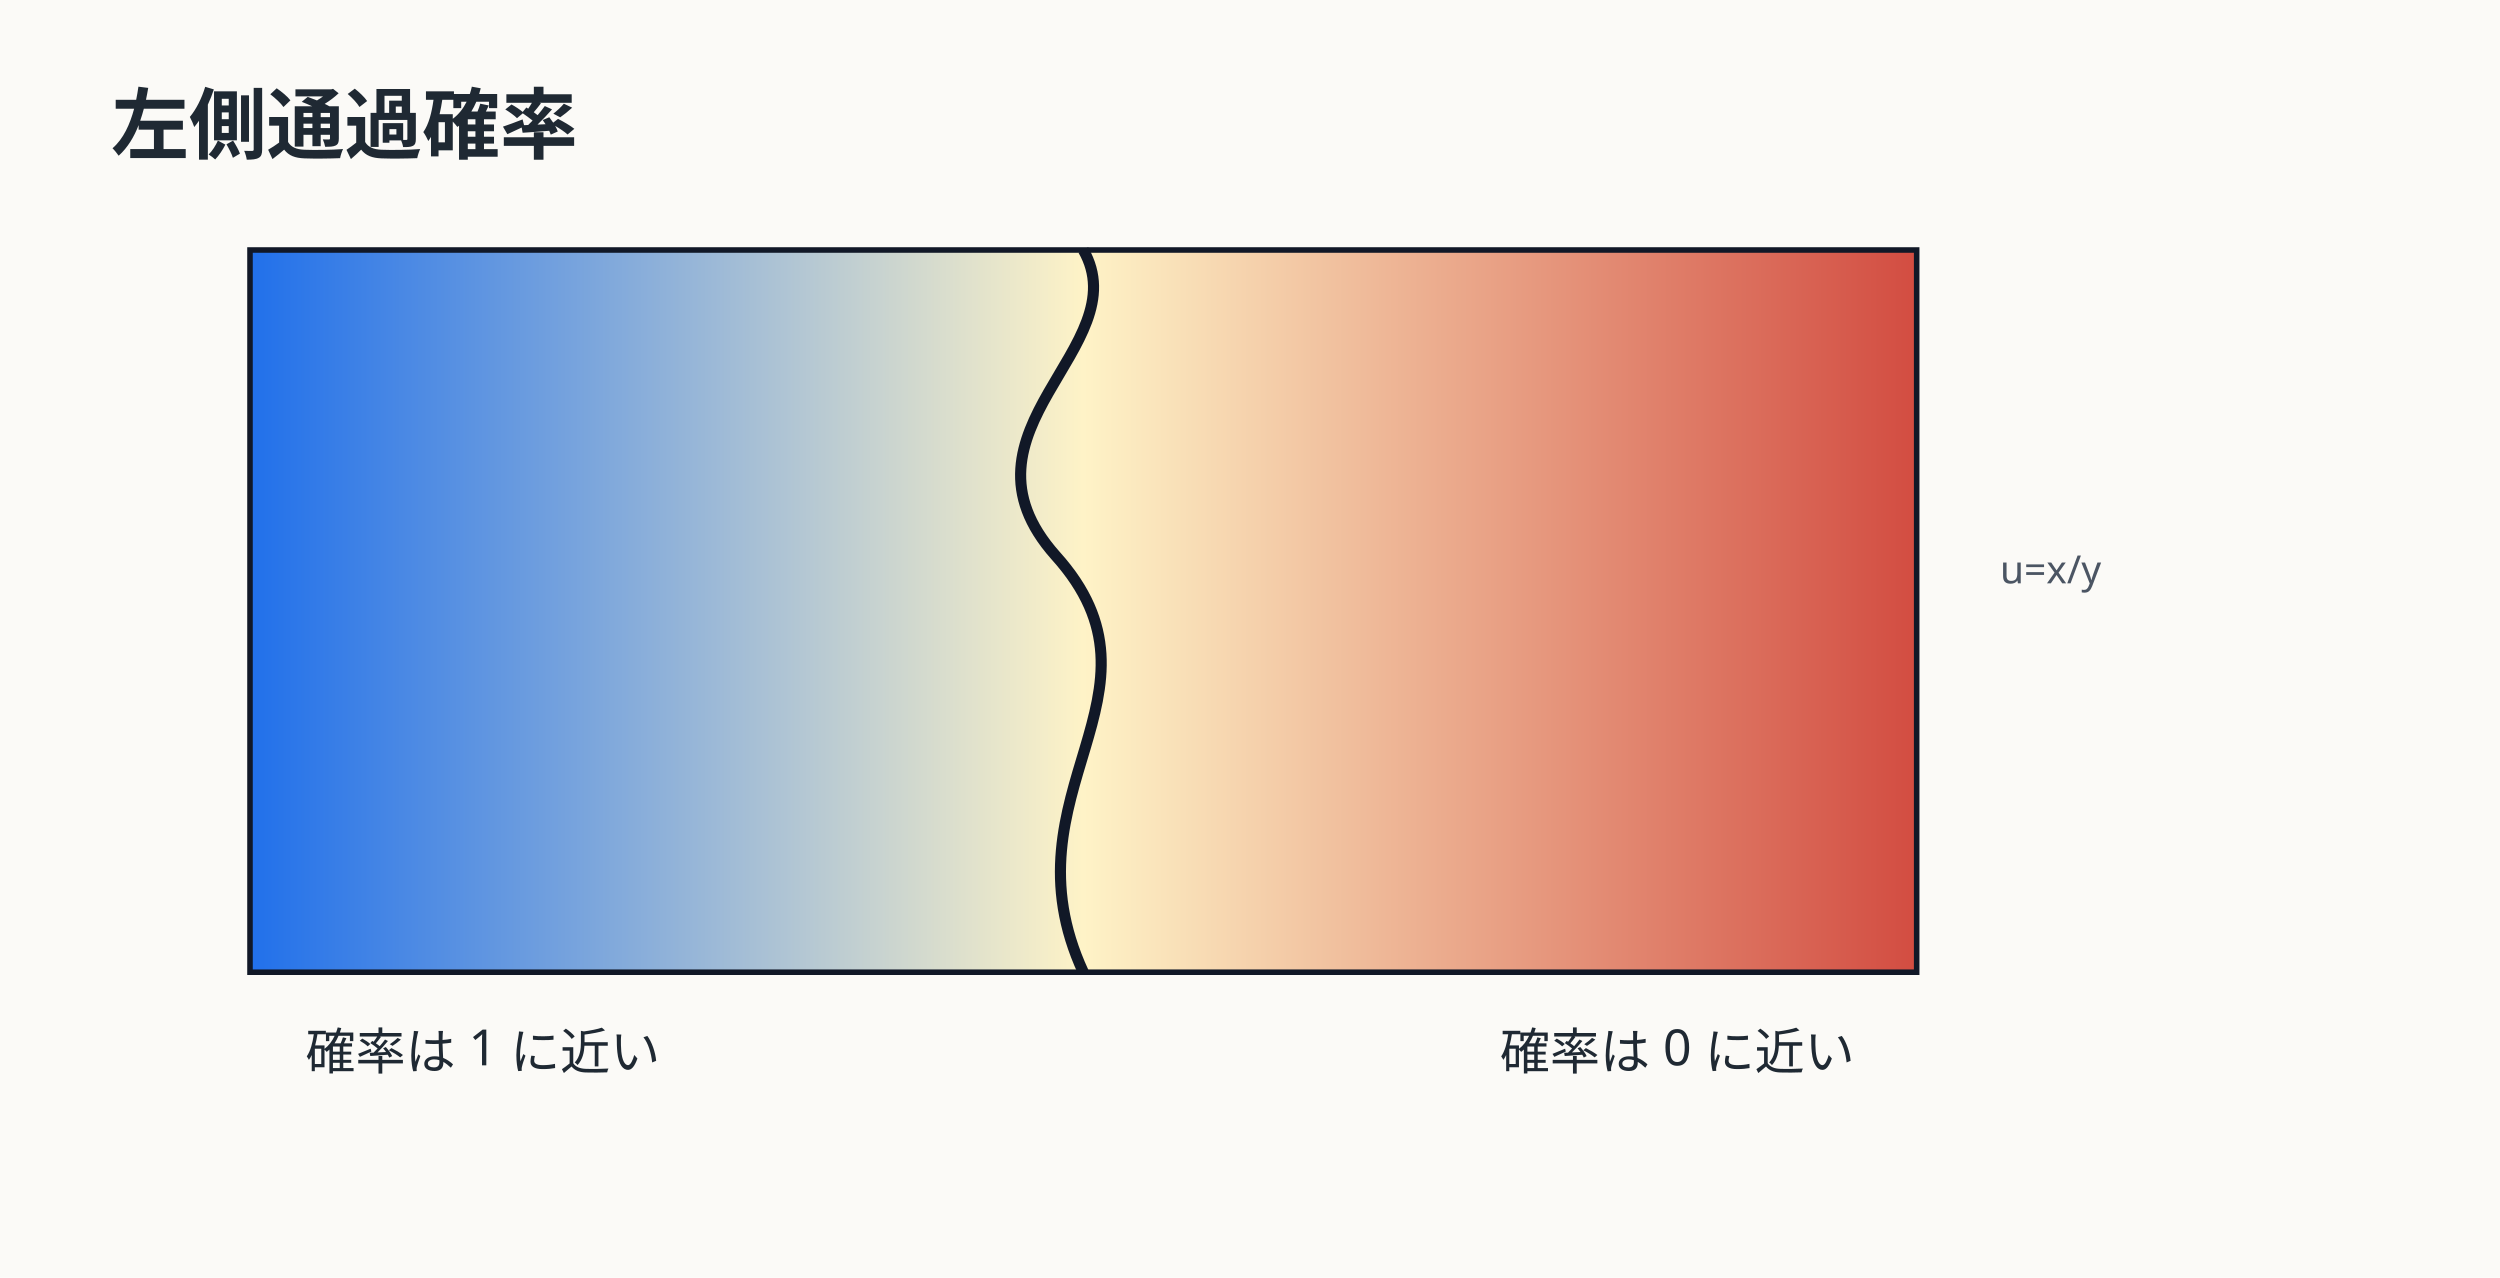
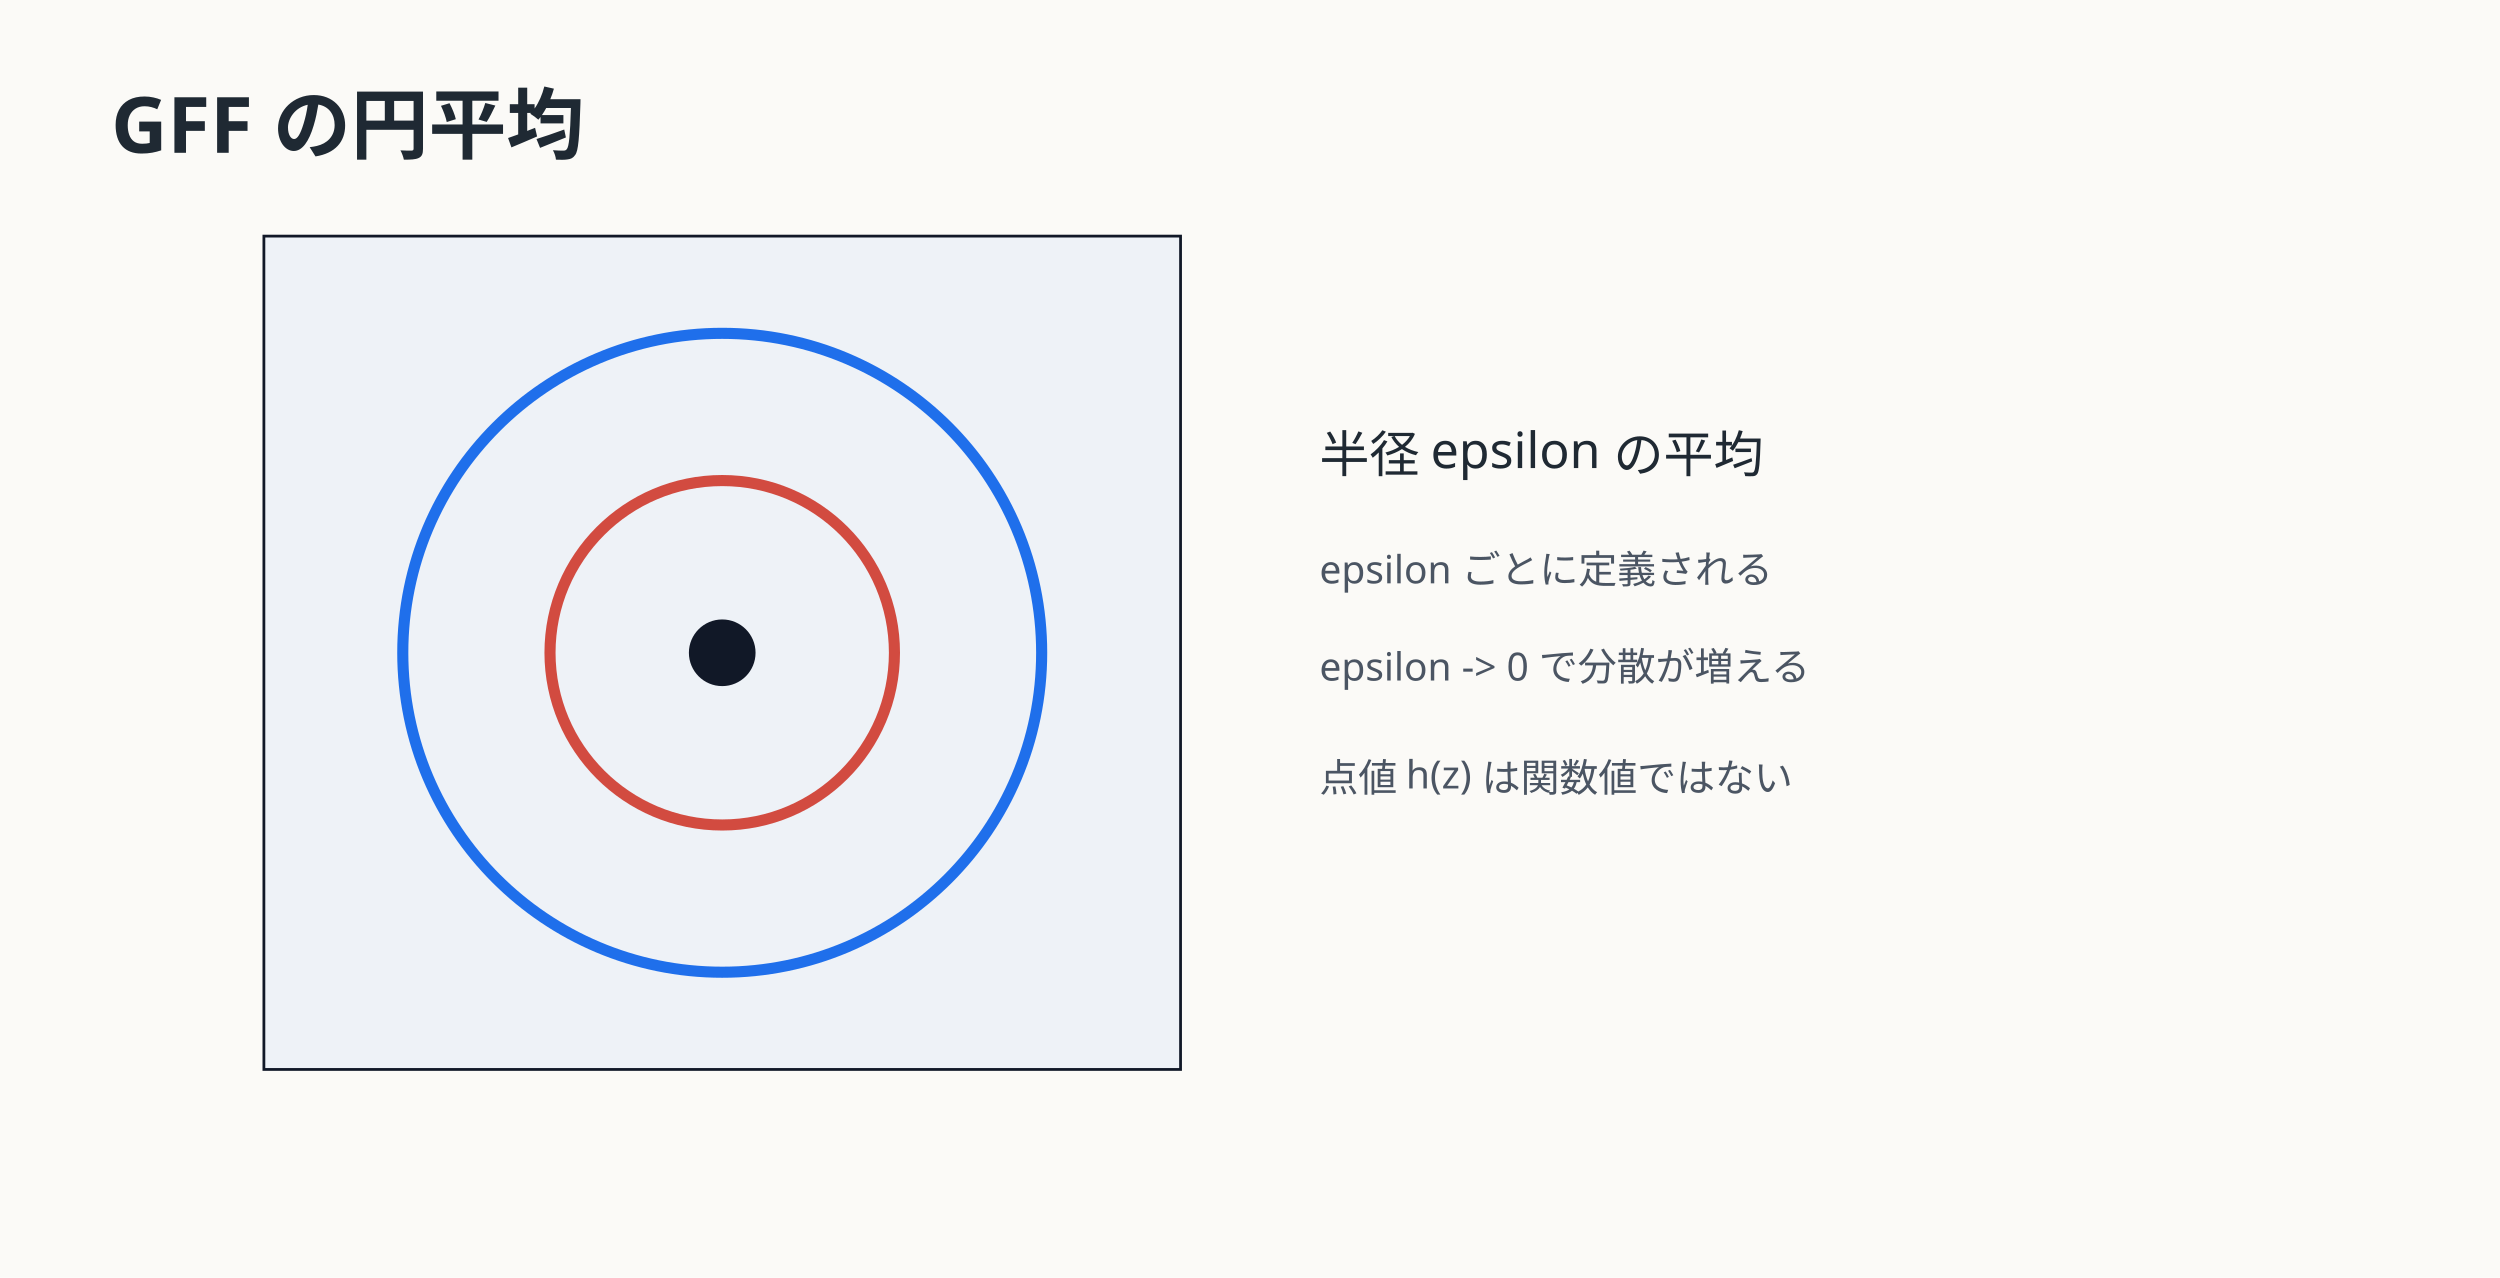
<svg xmlns="http://www.w3.org/2000/svg" viewBox="0 0 900 460" role="img">
  <rect width="900" height="460" fill="#fbfaf7" />
  <style>
    .title{font:700 28px sans-serif;fill:#1f2933}
    .label{font:18px sans-serif;fill:#1f2933}
    .small{font:14px sans-serif;fill:#4b5563}
    .axis{stroke:#111827;stroke-width:2;fill:none}
    .line{stroke:#1f6feb;stroke-width:5;fill:none;stroke-linecap:round;stroke-linejoin:round}
    .thin{stroke:#5b677a;stroke-width:2;fill:none}
    .red{stroke:#d24b40;stroke-width:5;fill:none;stroke-linecap:round;stroke-linejoin:round}
    .green{stroke:#178a5b;stroke-width:5;fill:none;stroke-linecap:round;stroke-linejoin:round}
    .fillblue{fill:#dceafe;stroke:#1f6feb;stroke-width:2}
    .fillred{fill:#fde2df;stroke:#d24b40;stroke-width:2}
  </style>
-   <text x="40" y="55" class="title">左側通過確率</text>
-   <defs>
-     <linearGradient id="heat" x1="0" x2="1">
-       <stop offset="0" stop-color="#1f6feb" />
-       <stop offset="0.5" stop-color="#fef3c7" />
-       <stop offset="1" stop-color="#d24b40" />
-     </linearGradient>
-   </defs>
-   <rect x="90" y="90" width="600" height="260" fill="url(#heat)" stroke="#111827" stroke-width="2" />
-   <path d="M390 350 C360 285 425 250 380 200 C340 155 410 125 390 90" stroke="#111827" stroke-width="4" fill="none" />
-   <text x="110" y="385" class="label">確率は 1 に近い</text>
-   <text x="540" y="385" class="label">確率は 0 に近い</text>
-   <text x="720" y="210" class="small">u=x/y</text>
+   <text x="40" y="55" class="title">GFF の円平均</text>
+   <rect x="95" y="85" width="330" height="300" fill="#eef2f7" stroke="#111827" />
+   <circle cx="260" cy="235" r="115" fill="none" stroke="#1f6feb" stroke-width="4" />
+   <circle cx="260" cy="235" r="62" fill="none" stroke="#d24b40" stroke-width="4" />
+   <circle cx="260" cy="235" r="12" fill="#111827" />
+   <text x="475" y="170" class="label">半径 epsilon の平均</text>
+   <text x="475" y="210" class="small">epsilon ごとに定義される</text>
+   <text x="475" y="245" class="small">epsilon -&gt; 0 で分散が増える</text>
+   <text x="475" y="285" class="small">点値 h(z) は関数値ではない</text>
</svg>
